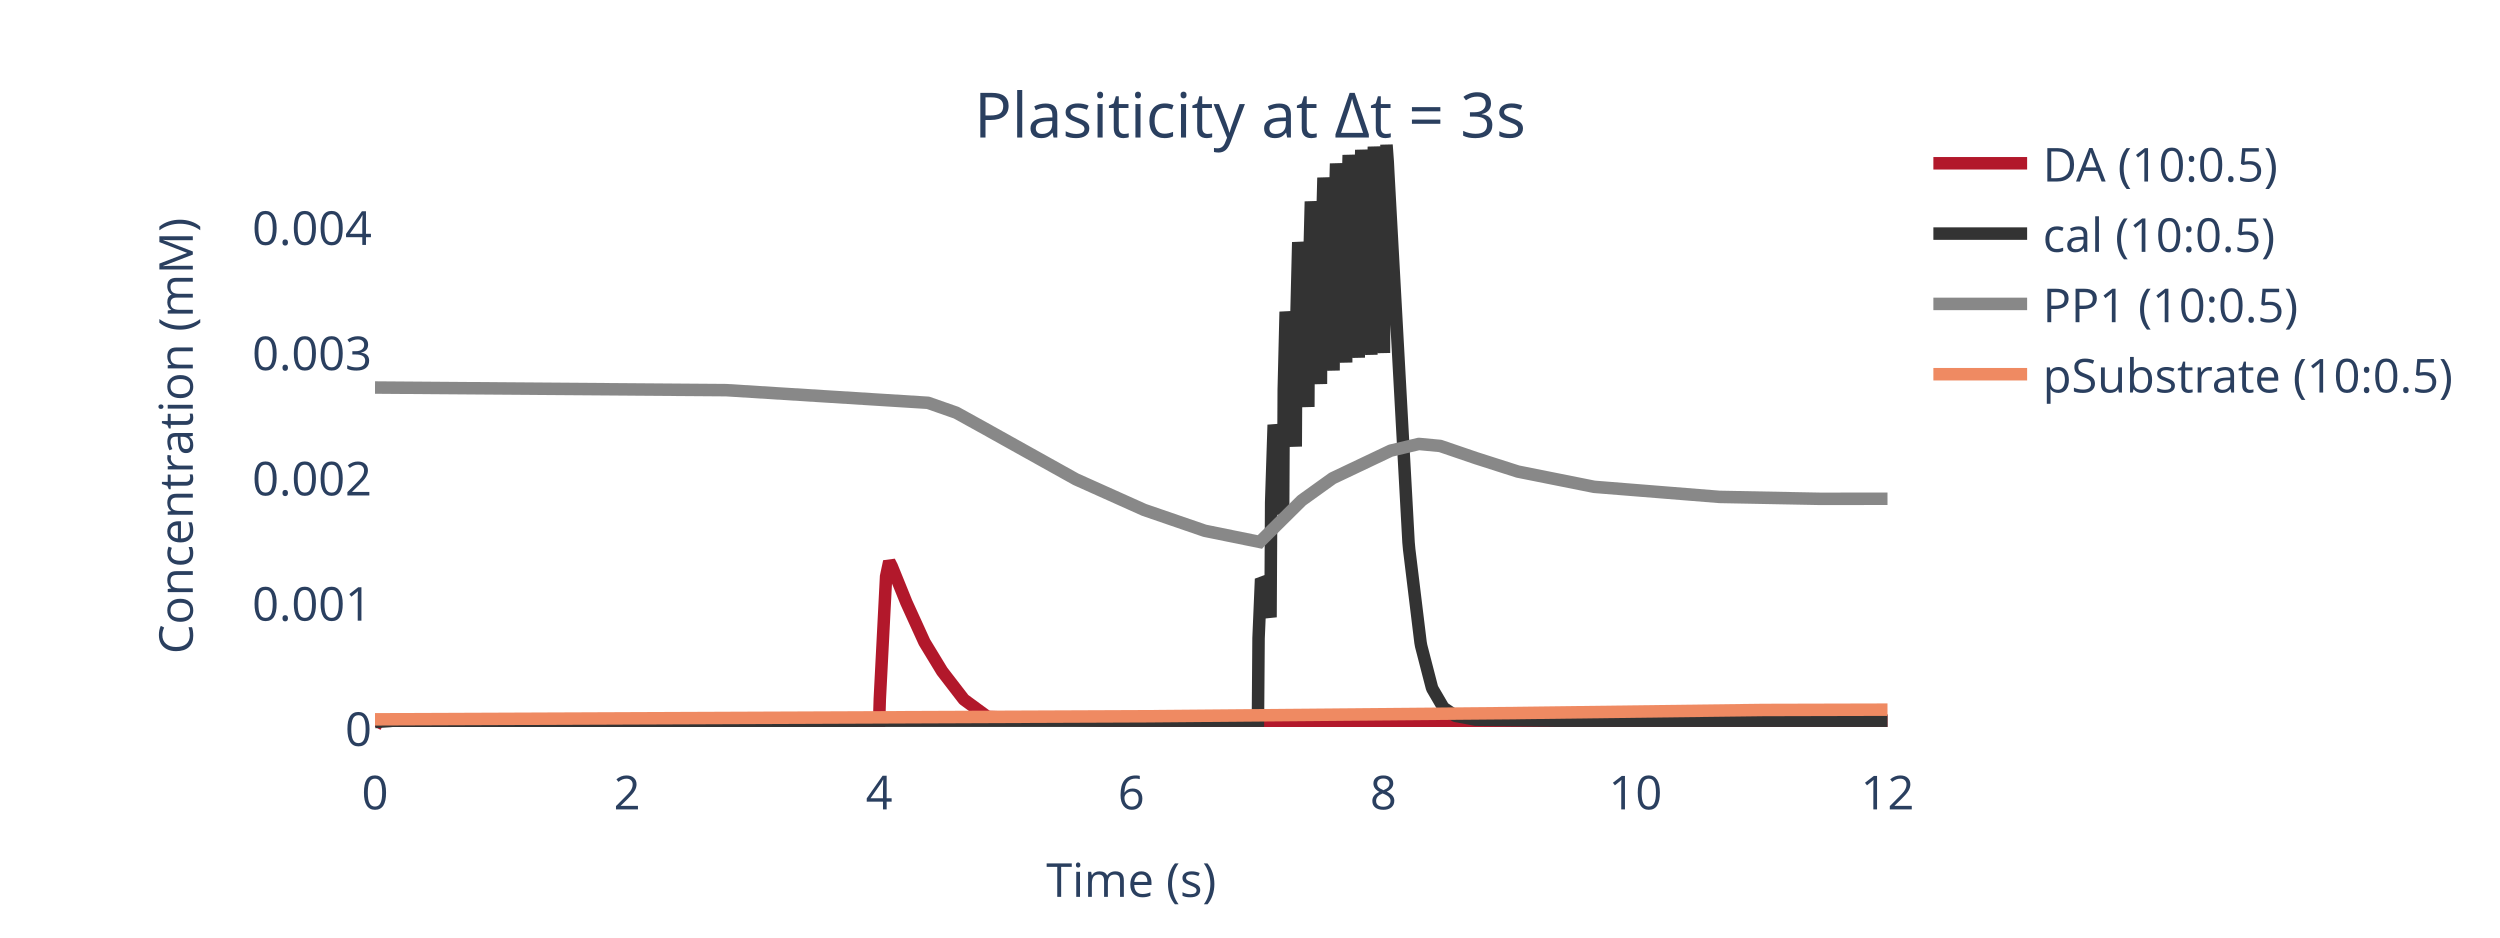
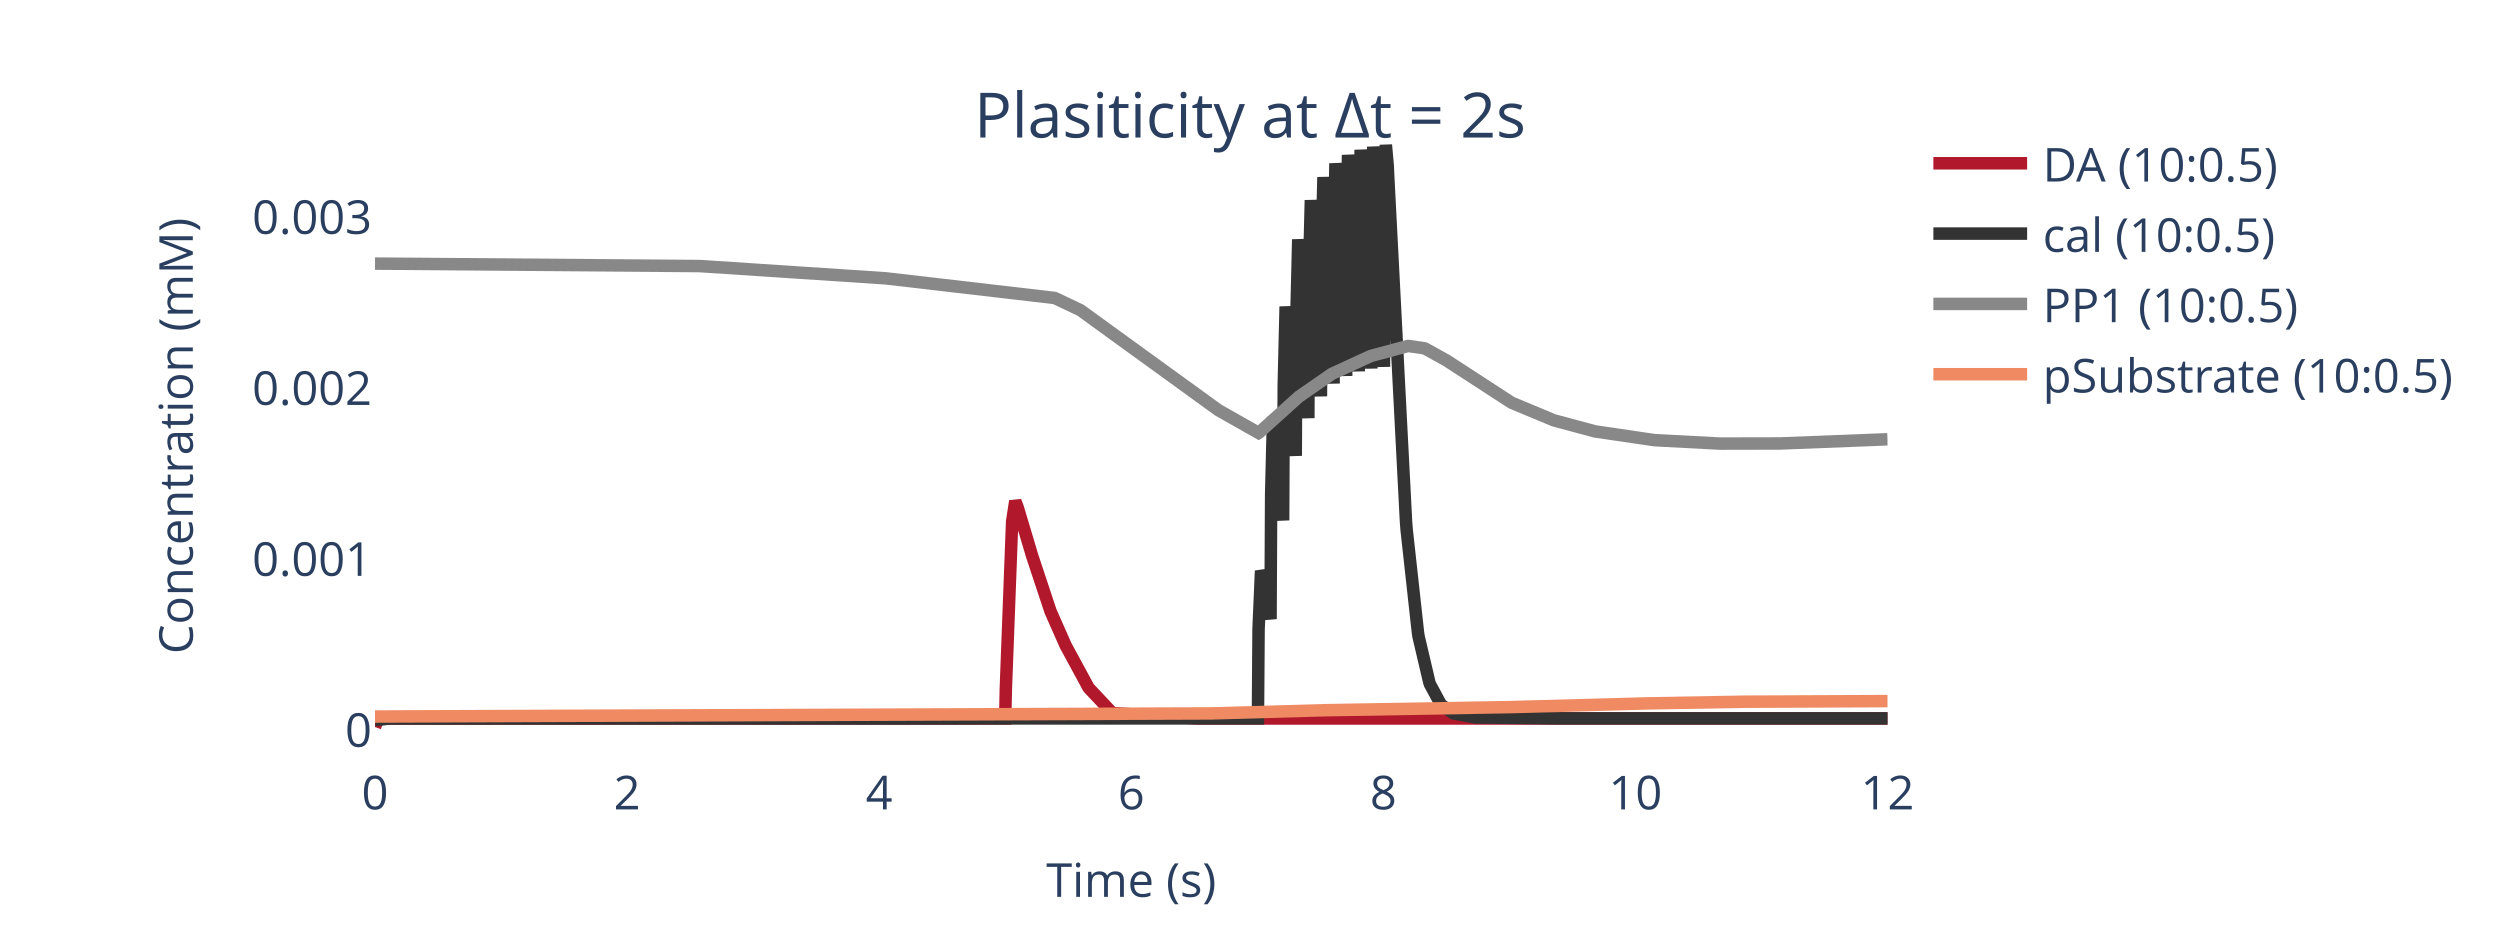
<svg xmlns="http://www.w3.org/2000/svg" class="main-svg" width="800" height="300" style="" viewBox="0 0 800 300">
  <rect x="0" y="0" width="800" height="300" style="fill: rgb(255, 255, 255); fill-opacity: 1;" />
-   <defs id="defs-b55e6b">
+   <defs id="defs-76f9f3">
    <g class="clips">
-       <clipPath id="clipb55e6bxyplot" class="plotclip">
+       <clipPath id="clip76f9f3xyplot" class="plotclip">
        <rect width="484" height="207" />
      </clipPath>
-       <clipPath class="axesclip" id="clipb55e6bx">
+       <clipPath class="axesclip" id="clip76f9f3x">
        <rect x="120" y="0" width="484" height="300" />
      </clipPath>
-       <clipPath class="axesclip" id="clipb55e6by">
+       <clipPath class="axesclip" id="clip76f9f3y">
        <rect x="0" y="36" width="800" height="207" />
      </clipPath>
-       <clipPath class="axesclip" id="clipb55e6bxy">
+       <clipPath class="axesclip" id="clip76f9f3xy">
        <rect x="120" y="36" width="484" height="207" />
      </clipPath>
    </g>
    <g class="gradients" />
    <g class="patterns" />
  </defs>
  <g class="bglayer" />
  <g class="layer-below">
    <g class="imagelayer" />
    <g class="shapelayer" />
  </g>
  <g class="cartesianlayer">
    <g class="subplot xy">
      <g class="layer-subplot">
        <g class="shapelayer" />
        <g class="imagelayer" />
      </g>
      <g class="minor-gridlayer">
        <g class="x" />
        <g class="y" />
      </g>
      <g class="gridlayer">
        <g class="x">
          <path class="xgrid crisp" transform="translate(200.67,0)" d="M0,36v207" style="stroke: rgb(255, 255, 255); stroke-opacity: 1; stroke-width: 1px;" />
          <path class="xgrid crisp" transform="translate(281.33,0)" d="M0,36v207" style="stroke: rgb(255, 255, 255); stroke-opacity: 1; stroke-width: 1px;" />
          <path class="xgrid crisp" transform="translate(362,0)" d="M0,36v207" style="stroke: rgb(255, 255, 255); stroke-opacity: 1; stroke-width: 1px;" />
          <path class="xgrid crisp" transform="translate(442.67,0)" d="M0,36v207" style="stroke: rgb(255, 255, 255); stroke-opacity: 1; stroke-width: 1px;" />
          <path class="xgrid crisp" transform="translate(523.33,0)" d="M0,36v207" style="stroke: rgb(255, 255, 255); stroke-opacity: 1; stroke-width: 1px;" />
        </g>
        <g class="y">
-           <path class="ygrid crisp" transform="translate(0,193.37)" d="M120,0h484" style="stroke: rgb(255, 255, 255); stroke-opacity: 1; stroke-width: 1px;" />
-           <path class="ygrid crisp" transform="translate(0,153.29)" d="M120,0h484" style="stroke: rgb(255, 255, 255); stroke-opacity: 1; stroke-width: 1px;" />
-           <path class="ygrid crisp" transform="translate(0,113.2)" d="M120,0h484" style="stroke: rgb(255, 255, 255); stroke-opacity: 1; stroke-width: 1px;" />
-           <path class="ygrid crisp" transform="translate(0,73.12)" d="M120,0h484" style="stroke: rgb(255, 255, 255); stroke-opacity: 1; stroke-width: 1px;" />
+           <path class="ygrid crisp" transform="translate(0,179.03)" d="M120,0h484" style="stroke: rgb(255, 255, 255); stroke-opacity: 1; stroke-width: 1px;" />
+           <path class="ygrid crisp" transform="translate(0,124.32)" d="M120,0h484" style="stroke: rgb(255, 255, 255); stroke-opacity: 1; stroke-width: 1px;" />
+           <path class="ygrid crisp" transform="translate(0,69.6)" d="M120,0h484" style="stroke: rgb(255, 255, 255); stroke-opacity: 1; stroke-width: 1px;" />
        </g>
      </g>
      <g class="zerolinelayer">
        <path class="xzl zl crisp" transform="translate(120,0)" d="M0,36v207" style="stroke: rgb(255, 255, 255); stroke-opacity: 1; stroke-width: 2px;" />
-         <path class="yzl zl crisp" transform="translate(0,233.45)" d="M120,0h484" style="stroke: rgb(255, 255, 255); stroke-opacity: 1; stroke-width: 2px;" />
+         <path class="yzl zl crisp" transform="translate(0,233.74)" d="M120,0h484" style="stroke: rgb(255, 255, 255); stroke-opacity: 1; stroke-width: 2px;" />
      </g>
      <g class="layer-between">
        <g class="shapelayer" />
        <g class="imagelayer" />
      </g>
      <path class="xlines-below" />
      <path class="ylines-below" />
      <g class="overlines-below" />
      <g class="xaxislayer-below" />
      <g class="yaxislayer-below" />
      <g class="overaxes-below" />
      <g class="overplot">
-         <g class="xy" transform="translate(120,36)" clip-path="url(#clipb55e6bxyplot)">
+         <g class="xy" transform="translate(120,36)" clip-path="url(#clip76f9f3xyplot)">
          <g class="scatterlayer mlayer">
-             <g class="trace scatter trace4665a9" style="stroke-miterlimit: 2; opacity: 1;">
-               <g class="fills" />
-               <g class="errorbars" />
-               <g class="lines">
-                 <path class="js-line" d="M0,196.65L1.01,194.65L1.21,194.65L161.33,194.65L161.54,187.66L163.55,148.46L163.75,147.5L164.56,143.68L165.17,144.87L165.37,145.26L169.8,156.2L170.01,156.73L175.65,169.12L175.85,169.54L181.3,178.51L181.5,178.83L188.36,187.74L188.56,187.93L196.02,193.4L196.22,193.42L233.73,194.65L233.93,194.65L484,194.65" style="vector-effect: none; fill: none; stroke: rgb(178, 24, 43); stroke-opacity: 1; stroke-width: 4px; opacity: 1;" />
-               </g>
-               <g class="points" />
-               <g class="text" />
-             </g>
-             <g class="trace scatter traceb65f0f" style="stroke-miterlimit: 2; opacity: 1;">
-               <g class="fills" />
-               <g class="errorbars" />
-               <g class="lines">
-                 <path class="js-line" d="M0,195.05L5.65,194.64L5.85,194.64L282.54,194.62L282.74,168.25L283.54,149.25L283.95,149.69L284.15,150.26L286.57,161.53L286.77,124.76L287.58,99.95L287.98,102.09L288.18,103.69L290.6,128.56L290.8,88.75L291.41,63.76L292.01,68.49L292.22,71.09L294.64,106.89L294.84,65.95L295.44,41.5L295.85,45.2L296.05,48.17L298.67,94.21L298.87,52.59L299.48,28.48L299.88,32.94L300.08,36.31L302.7,86.87L302.9,44.8L303.51,20.86L303.91,25.75L304.11,29.36L306.74,82.56L306.94,40.21L307.54,16.33L307.95,21.49L308.15,25.23L310.77,80L310.97,37.46L311.58,13.61L311.98,18.92L312.18,22.75L314.8,78.45L315,35.8L315.61,11.97L316.01,17.37L316.21,21.24L318.84,77.51L319.04,34.79L319.64,10.96L320.05,16.42L320.25,20.33L322.87,76.94L323.07,34.17L323.68,10.35L324.08,15.84L324.28,19.76L330.73,137.52L330.94,139.83L334.57,169.57L334.77,170.69L338.2,183.96L338.4,184.47L341.83,190.35L342.03,190.56L345.66,193.02L345.86,193.1L352.11,194.28L352.31,194.3L378.33,194.62L378.53,194.62L484,194.62" style="vector-effect: none; fill: none; stroke: rgb(51, 51, 51); stroke-opacity: 1; stroke-width: 4px; opacity: 1;" />
-               </g>
-               <g class="points" />
-               <g class="text" />
-             </g>
-             <g class="trace scatter trace2a797c" style="stroke-miterlimit: 2; opacity: 1;">
-               <g class="fills" />
-               <g class="errorbars" />
-               <g class="lines">
-                 <path class="js-line" d="M0,88.01L112.33,88.85L112.53,88.86L176.86,92.89L177.06,92.93L185.94,96.04L186.14,96.14L196.63,101.94L196.83,102.06L224.25,117.35L224.46,117.45L246.03,127.13L246.24,127.21L265.39,133.8L265.6,133.86L283.14,137.43L283.34,137.21L296.45,124.23L296.65,124.06L306.33,117.11L306.53,116.99L324.89,108.27L325.09,108.19L333.96,106.08L334.16,106.07L340.82,106.7L341.02,106.75L352.11,110.54L352.31,110.61L365.62,114.87L365.82,114.92L390.02,119.76L390.23,119.79L430.16,123L430.36,123.01L462.62,123.63L462.83,123.63L484,123.6" style="vector-effect: none; fill: none; stroke: rgb(136, 136, 136); stroke-opacity: 1; stroke-width: 4px; opacity: 1;" />
-               </g>
-               <g class="points" />
-               <g class="text" />
-             </g>
-             <g class="trace scatter trace2817c5" style="stroke-miterlimit: 2; opacity: 1;">
-               <g class="fills" />
-               <g class="errorbars" />
-               <g class="lines">
-                 <path class="js-line" d="M0,194.19L249.26,193.19L249.46,193.18L365.02,192.18L365.22,192.17L444.27,191.19L444.47,191.19L484,191.09" style="vector-effect: none; fill: none; stroke: rgb(239, 138, 98); stroke-opacity: 1; stroke-width: 4px; opacity: 1;" />
+             <g class="trace scatter trace2fbd14" style="stroke-miterlimit: 2; opacity: 1;">
+               <g class="fills" />
+               <g class="errorbars" />
+               <g class="lines">
+                 <path class="js-line" d="M0,196.65L1.01,193.91L1.21,193.91L201.67,193.91L201.87,184.37L203.89,130.87L204.09,129.56L204.89,124.35L205.5,125.97L205.7,126.51L209.94,140.7L210.14,141.43L215.99,159.07L216.19,159.65L220.83,170.16L221.03,170.59L228.29,183.98L228.49,184.24L235.95,192.18L236.15,192.2L263.18,193.91L263.38,193.91L484,193.91" style="vector-effect: none; fill: none; stroke: rgb(178, 24, 43); stroke-opacity: 1; stroke-width: 4px; opacity: 1;" />
+               </g>
+               <g class="points" />
+               <g class="text" />
+             </g>
+             <g class="trace scatter traceb3d62a" style="stroke-miterlimit: 2; opacity: 1;">
+               <g class="fills" />
+               <g class="errorbars" />
+               <g class="lines">
+                 <path class="js-line" d="M0,194.46L4.44,193.93L4.64,193.93L282.54,193.89L282.74,165.35L283.54,146.64L283.95,147.84L284.15,148.75L286.57,162.11L286.77,122.29L287.38,97.45L287.98,101.04L288.18,103.09L290.6,130.52L290.8,87.32L291.41,62.09L292.01,68.52L292.22,71.59L294.64,109.87L294.84,65.35L295.44,40.6L295.85,45.48L296.05,48.98L298.67,97.8L298.87,52.5L299.48,28.05L299.88,33.69L300.08,37.59L302.7,90.82L302.9,45.01L303.51,20.68L303.91,26.77L304.11,30.9L306.74,86.73L306.94,40.58L307.34,16.27L307.95,22.66L308.15,26.93L310.77,84.29L310.97,37.93L311.37,13.58L311.98,20.18L312.18,24.54L314.8,82.82L315,36.32L315.41,11.95L316.01,18.68L316.21,23.09L318.84,81.92L319.04,35.35L319.44,10.96L320.05,17.77L320.25,22.2L322.87,81.38L323.07,34.75L323.47,10.35L324.08,17.21L324.28,21.66L329.93,131.03L330.13,133.58L333.76,166.53L333.96,167.77L337.39,182.38L337.59,182.95L341.02,189.31L341.22,189.55L345.05,192.25L345.25,192.33L352.11,193.58L352.31,193.59L378.13,193.89L378.33,193.89L484,193.89" style="vector-effect: none; fill: none; stroke: rgb(51, 51, 51); stroke-opacity: 1; stroke-width: 4px; opacity: 1;" />
+               </g>
+               <g class="points" />
+               <g class="text" />
+             </g>
+             <g class="trace scatter tracea70aa6" style="stroke-miterlimit: 2; opacity: 1;">
+               <g class="fills" />
+               <g class="errorbars" />
+               <g class="lines">
+                 <path class="js-line" d="M0,48.35L103.86,49.14L104.06,49.15L163.35,53.06L163.55,53.08L217.4,59.34L217.6,59.4L225.67,63.22L225.87,63.35L235.14,70.07L235.35,70.23L269.83,95.21L270.03,95.33L282.74,102.53L282.94,102.4L295.44,91.13L295.64,90.95L306.13,83.68L306.33,83.57L318.63,77.92L318.84,77.86L330.53,74.72L330.73,74.72L335.78,75.46L335.98,75.52L342.83,79.3L343.04,79.44L363.61,92.81L363.81,92.91L377.12,98.46L377.32,98.53L390.23,102L390.43,102.05L409.38,104.84L409.59,104.86L430.36,105.95L430.56,105.95L449.72,105.91L449.92,105.9L484,104.57" style="vector-effect: none; fill: none; stroke: rgb(136, 136, 136); stroke-opacity: 1; stroke-width: 4px; opacity: 1;" />
+               </g>
+               <g class="points" />
+               <g class="text" />
+             </g>
+             <g class="trace scatter trace1a3fab" style="stroke-miterlimit: 2; opacity: 1;">
+               <g class="fills" />
+               <g class="errorbars" />
+               <g class="lines">
+                 <path class="js-line" d="M0,193.29L267.81,192.29L268.02,192.28L303.51,191.28L303.71,191.27L363.61,190.27L363.81,190.26L407.57,189.07L407.77,189.07L438.02,188.55L438.22,188.55L484,188.35" style="vector-effect: none; fill: none; stroke: rgb(239, 138, 98); stroke-opacity: 1; stroke-width: 4px; opacity: 1;" />
              </g>
              <g class="points" />
              <g class="text" />
            </g>
          </g>
        </g>
      </g>
      <g class="zerolinelayer-above" />
      <path class="xlines-above crisp" d="M0,0" style="fill: none;" />
      <path class="ylines-above crisp" d="M0,0" style="fill: none;" />
      <g class="overlines-above" />
      <g class="xaxislayer-above">
        <g class="xtick">
          <text text-anchor="middle" x="0" y="259" transform="translate(120,0)" style="font-family: 'Open Sans', verdana, arial, sans-serif; font-size: 15px; fill: rgb(42, 63, 95); fill-opacity: 1; white-space: pre;">0</text>
        </g>
        <g class="xtick">
          <text text-anchor="middle" x="0" y="259" style="font-family: 'Open Sans', verdana, arial, sans-serif; font-size: 15px; fill: rgb(42, 63, 95); fill-opacity: 1; white-space: pre;" transform="translate(200.67,0)">2</text>
        </g>
        <g class="xtick">
          <text text-anchor="middle" x="0" y="259" style="font-family: 'Open Sans', verdana, arial, sans-serif; font-size: 15px; fill: rgb(42, 63, 95); fill-opacity: 1; white-space: pre;" transform="translate(281.33,0)">4</text>
        </g>
        <g class="xtick">
          <text text-anchor="middle" x="0" y="259" style="font-family: 'Open Sans', verdana, arial, sans-serif; font-size: 15px; fill: rgb(42, 63, 95); fill-opacity: 1; white-space: pre;" transform="translate(362,0)">6</text>
        </g>
        <g class="xtick">
          <text text-anchor="middle" x="0" y="259" style="font-family: 'Open Sans', verdana, arial, sans-serif; font-size: 15px; fill: rgb(42, 63, 95); fill-opacity: 1; white-space: pre;" transform="translate(442.67,0)">8</text>
        </g>
        <g class="xtick">
          <text text-anchor="middle" x="0" y="259" style="font-family: 'Open Sans', verdana, arial, sans-serif; font-size: 15px; fill: rgb(42, 63, 95); fill-opacity: 1; white-space: pre;" transform="translate(523.33,0)">10</text>
        </g>
        <g class="xtick">
          <text text-anchor="middle" x="0" y="259" style="font-family: 'Open Sans', verdana, arial, sans-serif; font-size: 15px; fill: rgb(42, 63, 95); fill-opacity: 1; white-space: pre;" transform="translate(604,0)">12</text>
        </g>
      </g>
      <g class="yaxislayer-above">
        <g class="ytick">
-           <text text-anchor="end" x="119" y="5.25" transform="translate(0,233.45)" style="font-family: 'Open Sans', verdana, arial, sans-serif; font-size: 15px; fill: rgb(42, 63, 95); fill-opacity: 1; white-space: pre;">0</text>
-         </g>
-         <g class="ytick">
-           <text text-anchor="end" x="119" y="5.25" style="font-family: 'Open Sans', verdana, arial, sans-serif; font-size: 15px; fill: rgb(42, 63, 95); fill-opacity: 1; white-space: pre;" transform="translate(0,193.37)">0.001</text>
-         </g>
-         <g class="ytick">
-           <text text-anchor="end" x="119" y="5.25" style="font-family: 'Open Sans', verdana, arial, sans-serif; font-size: 15px; fill: rgb(42, 63, 95); fill-opacity: 1; white-space: pre;" transform="translate(0,153.29)">0.002</text>
-         </g>
-         <g class="ytick">
-           <text text-anchor="end" x="119" y="5.25" style="font-family: 'Open Sans', verdana, arial, sans-serif; font-size: 15px; fill: rgb(42, 63, 95); fill-opacity: 1; white-space: pre;" transform="translate(0,113.2)">0.003</text>
-         </g>
-         <g class="ytick">
-           <text text-anchor="end" x="119" y="5.25" style="font-family: 'Open Sans', verdana, arial, sans-serif; font-size: 15px; fill: rgb(42, 63, 95); fill-opacity: 1; white-space: pre;" transform="translate(0,73.12)">0.004</text>
+           <text text-anchor="end" x="119" y="5.25" transform="translate(0,233.74)" style="font-family: 'Open Sans', verdana, arial, sans-serif; font-size: 15px; fill: rgb(42, 63, 95); fill-opacity: 1; white-space: pre;">0</text>
+         </g>
+         <g class="ytick">
+           <text text-anchor="end" x="119" y="5.25" style="font-family: 'Open Sans', verdana, arial, sans-serif; font-size: 15px; fill: rgb(42, 63, 95); fill-opacity: 1; white-space: pre;" transform="translate(0,179.03)">0.001</text>
+         </g>
+         <g class="ytick">
+           <text text-anchor="end" x="119" y="5.25" style="font-family: 'Open Sans', verdana, arial, sans-serif; font-size: 15px; fill: rgb(42, 63, 95); fill-opacity: 1; white-space: pre;" transform="translate(0,124.32)">0.002</text>
+         </g>
+         <g class="ytick">
+           <text text-anchor="end" x="119" y="5.25" style="font-family: 'Open Sans', verdana, arial, sans-serif; font-size: 15px; fill: rgb(42, 63, 95); fill-opacity: 1; white-space: pre;" transform="translate(0,69.6)">0.003</text>
        </g>
      </g>
      <g class="overaxes-above" />
    </g>
  </g>
  <g class="polarlayer" />
  <g class="smithlayer" />
  <g class="ternarylayer" />
  <g class="geolayer" />
  <g class="funnelarealayer" />
  <g class="pielayer" />
  <g class="iciclelayer" />
  <g class="treemaplayer" />
  <g class="sunburstlayer" />
  <g class="glimages" />
-   <defs id="topdefs-b55e6b">
+   <defs id="topdefs-76f9f3">
    <g class="clips" />
-     <clipPath id="legendb55e6b">
+     <clipPath id="legend76f9f3">
      <rect width="174" height="100" x="0" y="0" />
    </clipPath>
  </defs>
  <g class="layer-above">
    <g class="imagelayer" />
    <g class="shapelayer" />
  </g>
  <g class="infolayer">
    <g class="legend" pointer-events="all" transform="translate(613.68,36)">
      <rect class="bg" shape-rendering="crispEdges" style="stroke: rgb(68, 68, 68); stroke-opacity: 1; fill: rgb(255, 255, 255); fill-opacity: 1; stroke-width: 0px;" width="174" height="100" x="0" y="0" />
-       <g class="scrollbox" transform="" clip-path="url(#legendb55e6b)">
+       <g class="scrollbox" transform="" clip-path="url(#legend76f9f3)">
        <g class="groups">
          <g class="traces" transform="translate(0,16.25)" style="opacity: 1;">
            <text class="legendtext" text-anchor="start" x="40" y="5.85" style="font-family: 'Open Sans', verdana, arial, sans-serif; font-size: 15px; fill: rgb(42, 63, 95); fill-opacity: 1; white-space: pre;">DA (10:0.5)</text>
            <g class="layers" style="opacity: 1;">
              <g class="legendfill" />
              <g class="legendlines">
                <path class="js-line" d="M5,0h30" style="fill: none; stroke: rgb(178, 24, 43); stroke-opacity: 1; stroke-width: 4px;" />
              </g>
              <g class="legendsymbols">
                <g class="legendpoints" />
              </g>
            </g>
            <rect class="legendtoggle" x="0" y="-11.25" width="168.422" height="22.5" style="fill: rgb(0, 0, 0); fill-opacity: 0;" />
          </g>
          <g class="traces" transform="translate(0,38.75)" style="opacity: 1;">
            <text class="legendtext" text-anchor="start" x="40" y="5.85" style="font-family: 'Open Sans', verdana, arial, sans-serif; font-size: 15px; fill: rgb(42, 63, 95); fill-opacity: 1; white-space: pre;">cal (10:0.5)</text>
            <g class="layers" style="opacity: 1;">
              <g class="legendfill" />
              <g class="legendlines">
                <path class="js-line" d="M5,0h30" style="fill: none; stroke: rgb(51, 51, 51); stroke-opacity: 1; stroke-width: 4px;" />
              </g>
              <g class="legendsymbols">
                <g class="legendpoints" />
              </g>
            </g>
            <rect class="legendtoggle" x="0" y="-11.25" width="168.422" height="22.5" style="fill: rgb(0, 0, 0); fill-opacity: 0;" />
          </g>
          <g class="traces" transform="translate(0,61.25)" style="opacity: 1;">
            <text class="legendtext" text-anchor="start" x="40" y="5.85" style="font-family: 'Open Sans', verdana, arial, sans-serif; font-size: 15px; fill: rgb(42, 63, 95); fill-opacity: 1; white-space: pre;">PP1 (10:0.5)</text>
            <g class="layers" style="opacity: 1;">
              <g class="legendfill" />
              <g class="legendlines">
                <path class="js-line" d="M5,0h30" style="fill: none; stroke: rgb(136, 136, 136); stroke-opacity: 1; stroke-width: 4px;" />
              </g>
              <g class="legendsymbols">
                <g class="legendpoints" />
              </g>
            </g>
            <rect class="legendtoggle" x="0" y="-11.25" width="168.422" height="22.5" style="fill: rgb(0, 0, 0); fill-opacity: 0;" />
          </g>
          <g class="traces" transform="translate(0,83.75)" style="opacity: 1;">
            <text class="legendtext" text-anchor="start" x="40" y="5.85" style="font-family: 'Open Sans', verdana, arial, sans-serif; font-size: 15px; fill: rgb(42, 63, 95); fill-opacity: 1; white-space: pre;">pSubstrate (10:0.5)</text>
            <g class="layers" style="opacity: 1;">
              <g class="legendfill" />
              <g class="legendlines">
                <path class="js-line" d="M5,0h30" style="fill: none; stroke: rgb(239, 138, 98); stroke-opacity: 1; stroke-width: 4px;" />
              </g>
              <g class="legendsymbols">
                <g class="legendpoints" />
              </g>
            </g>
            <rect class="legendtoggle" x="0" y="-11.25" width="168.422" height="22.5" style="fill: rgb(0, 0, 0); fill-opacity: 0;" />
          </g>
        </g>
      </g>
      <rect class="scrollbar" rx="20" ry="3" width="0" height="0" style="fill: rgb(128, 139, 164); fill-opacity: 1;" x="0" y="0" />
    </g>
    <g class="g-gtitle">
-       <text class="gtitle" x="400" y="30" text-anchor="middle" dy="0.7em" style="opacity: 1; font-family: 'Open Sans', verdana, arial, sans-serif; font-size: 20px; fill: rgb(42, 63, 95); fill-opacity: 1; white-space: pre;">Plasiticity at Δt = 3s</text>
+       <text class="gtitle" x="400" y="30" text-anchor="middle" dy="0.7em" style="opacity: 1; font-family: 'Open Sans', verdana, arial, sans-serif; font-size: 20px; fill: rgb(42, 63, 95); fill-opacity: 1; white-space: pre;">Plasiticity at Δt = 2s</text>
    </g>
    <g class="g-xtitle">
      <text class="xtitle" x="362" y="287" text-anchor="middle" style="opacity: 1; font-family: 'Open Sans', verdana, arial, sans-serif; font-size: 15px; fill: rgb(42, 63, 95); fill-opacity: 1; white-space: pre;">Time (s)</text>
    </g>
    <g class="g-ytitle">
      <text class="ytitle" transform="rotate(-90,61.70312,139.5)" x="61.703" y="139.5" text-anchor="middle" style="opacity: 1; font-family: 'Open Sans', verdana, arial, sans-serif; font-size: 15px; fill: rgb(42, 63, 95); fill-opacity: 1; white-space: pre;">Concentration (mM)</text>
    </g>
  </g>
</svg>
